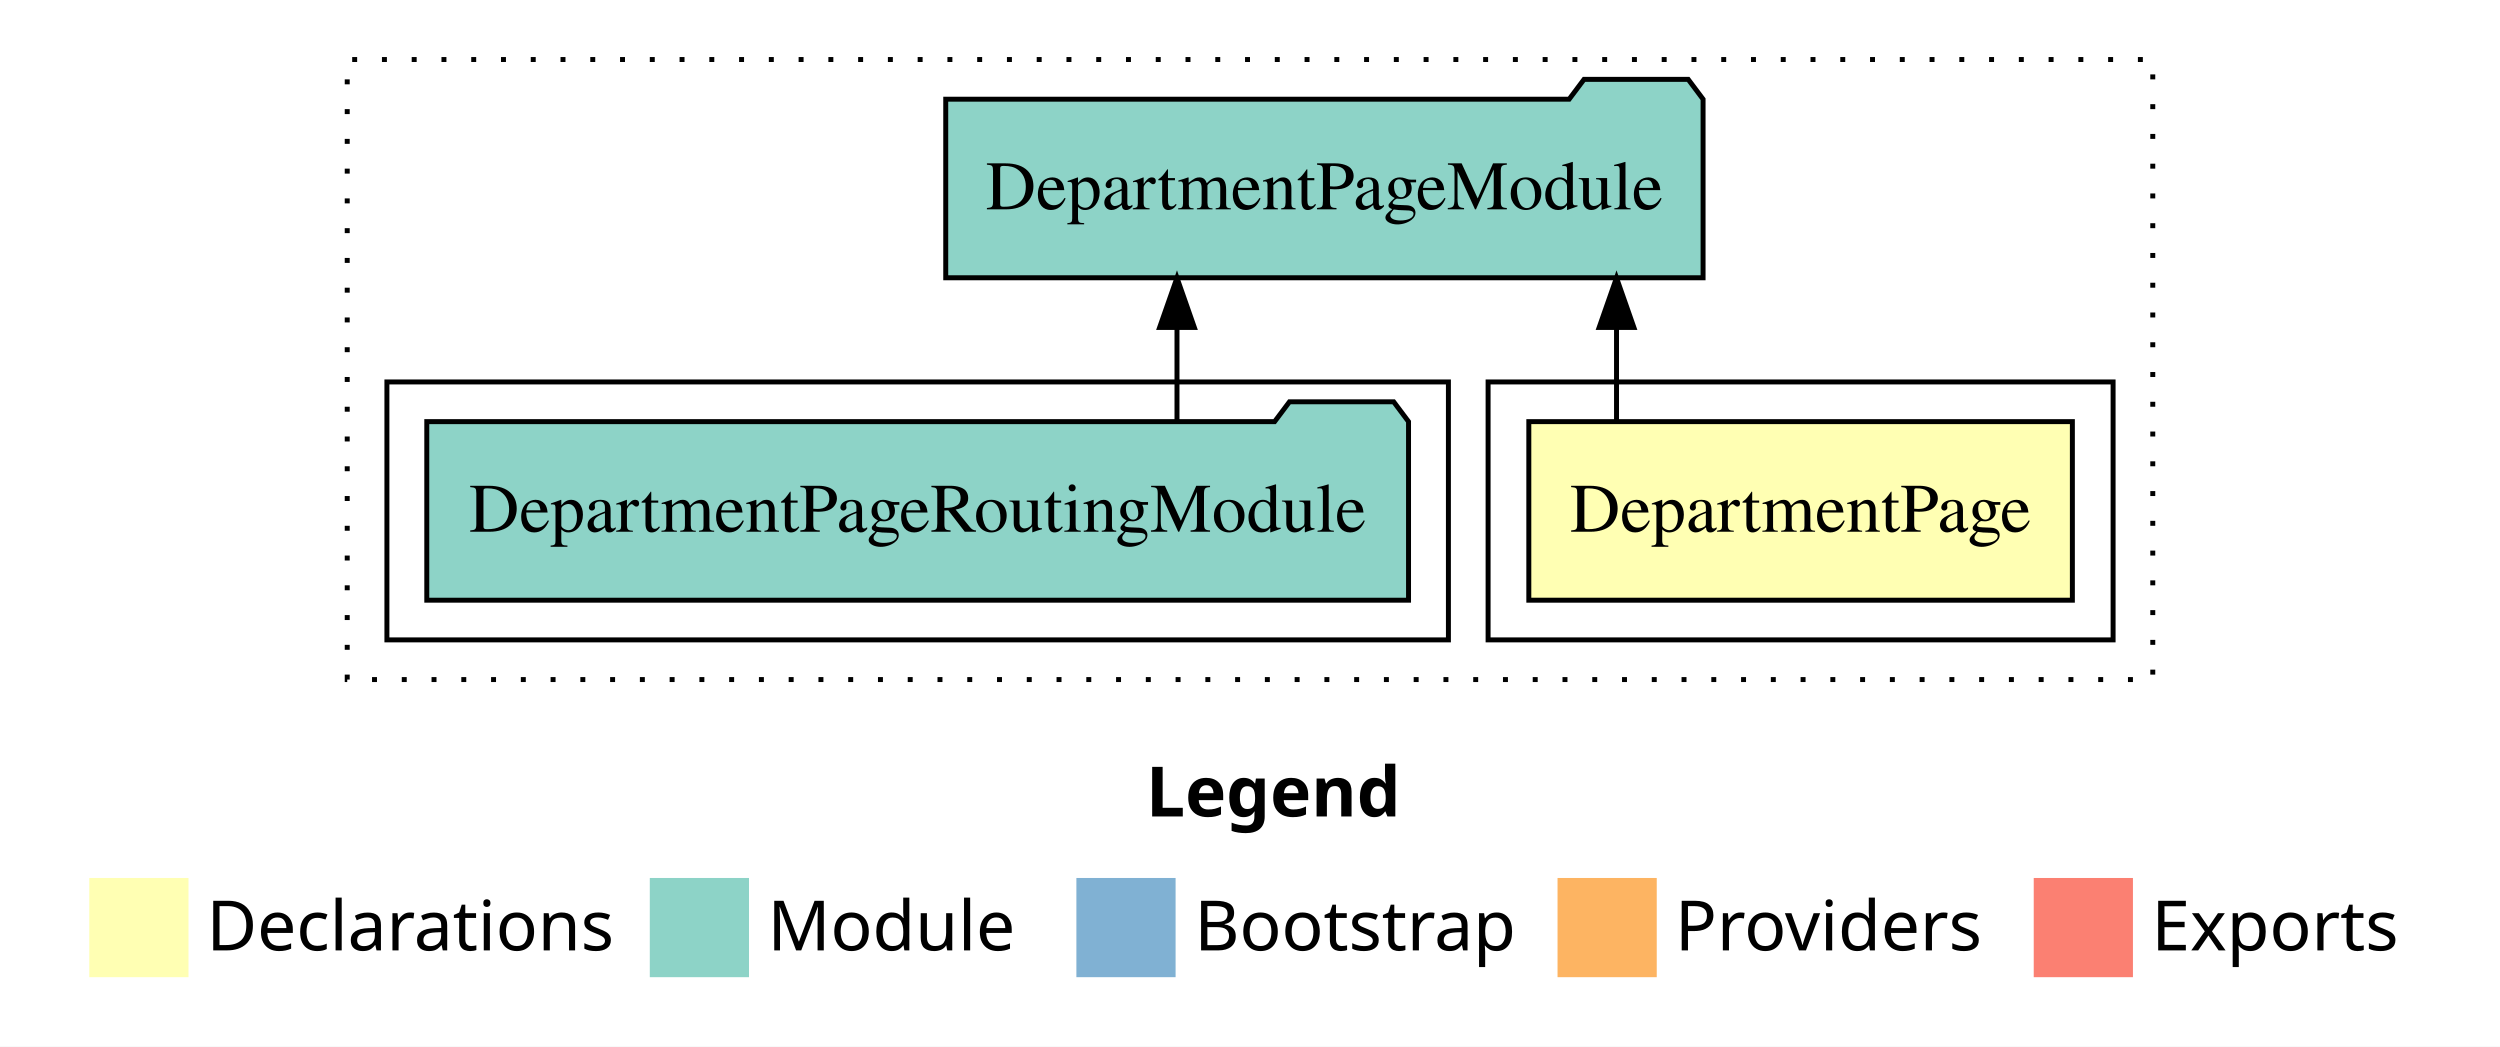
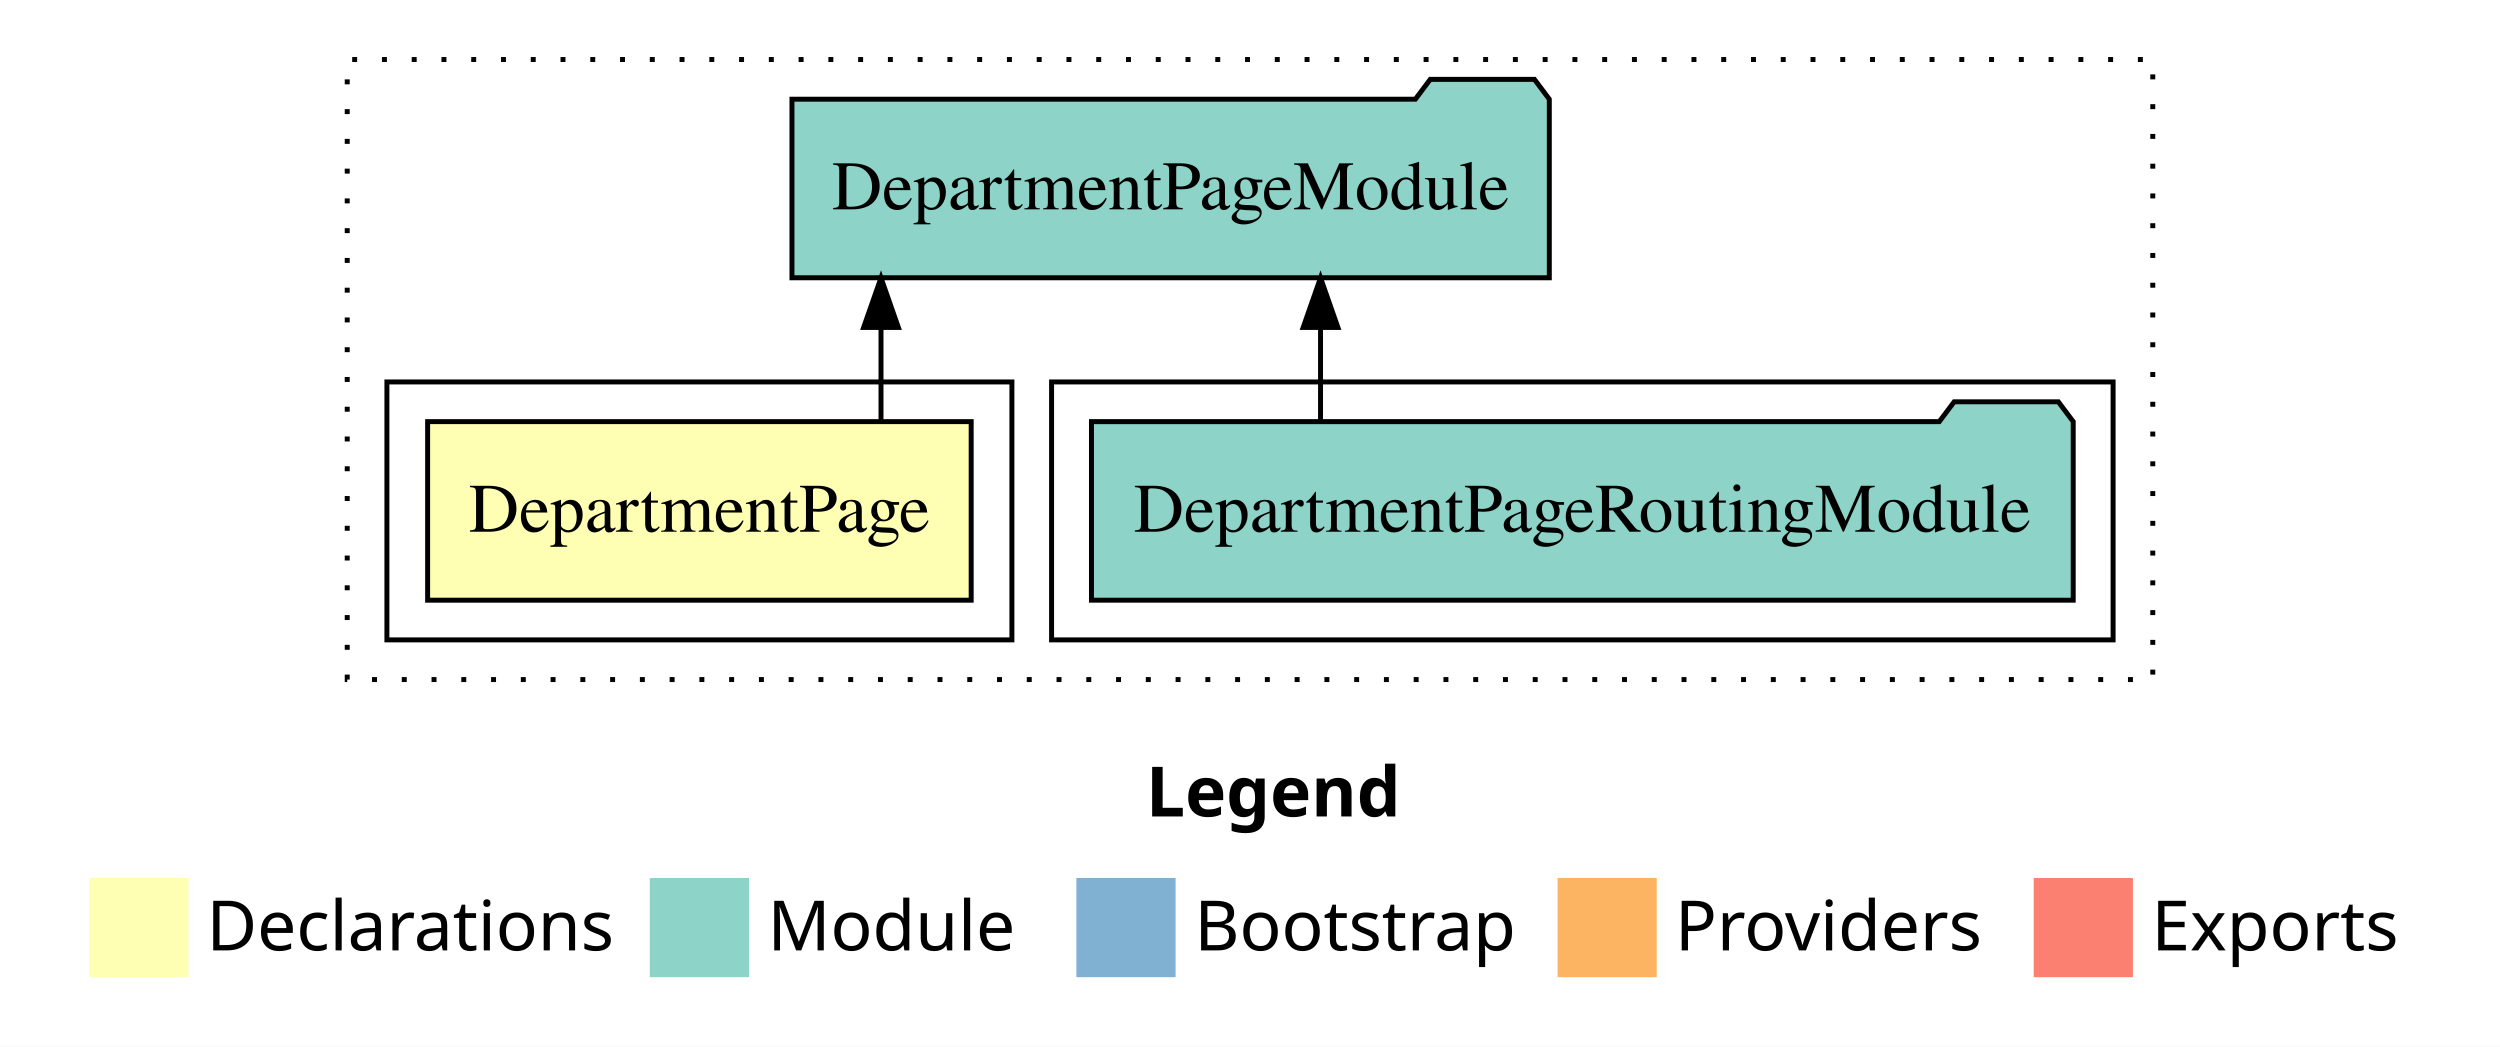
<svg xmlns="http://www.w3.org/2000/svg" width="504pt" height="211pt" viewBox="0.00 0.00 504.00 211.00">
  <g id="graph0" class="graph" transform="scale(1 1) rotate(0) translate(4 207)">
    <polygon fill="white" stroke="transparent" points="-4,4 -4,-207 500,-207 500,4 -4,4" />
    <text text-anchor="start" x="227.01" y="-42.4" font-family="Times-12" font-weight="bold" font-size="14.00">Legend</text>
    <polygon fill="#ffffb3" stroke="transparent" points="14,-10 14,-30 34,-30 34,-10 14,-10" />
    <text text-anchor="start" x="37.63" y="-15.4" font-family="Times-12" font-size="14.00">  Declarations</text>
    <polygon fill="#8dd3c7" stroke="transparent" points="127,-10 127,-30 147,-30 147,-10 127,-10" />
    <text text-anchor="start" x="150.73" y="-15.4" font-family="Times-12" font-size="14.00">  Module</text>
    <polygon fill="#80b1d3" stroke="transparent" points="213,-10 213,-30 233,-30 233,-10 213,-10" />
    <text text-anchor="start" x="236.78" y="-15.4" font-family="Times-12" font-size="14.00">  Bootstrap</text>
    <polygon fill="#fdb462" stroke="transparent" points="310,-10 310,-30 330,-30 330,-10 310,-10" />
    <text text-anchor="start" x="333.67" y="-15.4" font-family="Times-12" font-size="14.00">  Providers</text>
    <polygon fill="#fb8072" stroke="transparent" points="406,-10 406,-30 426,-30 426,-10 406,-10" />
    <text text-anchor="start" x="429.73" y="-15.4" font-family="Times-12" font-size="14.00">  Exports</text>
    <g id="clust1" class="cluster">
      <polygon fill="none" stroke="black" stroke-dasharray="1,5" points="66,-70 66,-195 430,-195 430,-70 66,-70" />
    </g>
+     <g id="clust4" class="cluster">
+       <polygon fill="none" stroke="black" points="208,-78 208,-130 422,-130 422,-78 208,-78" />
+     </g>
    <g id="clust2" class="cluster">
-       <polygon fill="none" stroke="black" points="296,-78 296,-130 422,-130 422,-78 296,-78" />
-     </g>
-     <g id="clust4" class="cluster">
-       <polygon fill="none" stroke="black" points="74,-78 74,-130 288,-130 288,-78 74,-78" />
+       <polygon fill="none" stroke="black" points="74,-78 74,-130 200,-130 200,-78 74,-78" />
    </g>
    <g id="node1" class="node">
-       <polygon fill="#ffffb3" stroke="black" points="413.79,-122 304.21,-122 304.21,-86 413.79,-86 413.79,-122" />
-       <text text-anchor="middle" x="359" y="-99.8" font-family="Times,serif" font-size="14.00">DepartmentPage</text>
+       <polygon fill="#ffffb3" stroke="black" points="191.79,-122 82.21,-122 82.21,-86 191.79,-86 191.79,-122" />
+       <text text-anchor="middle" x="137" y="-99.8" font-family="Times,serif" font-size="14.00">DepartmentPage</text>
    </g>
    <g id="node2" class="node">
-       <polygon fill="#8dd3c7" stroke="black" points="339.34,-187 336.34,-191 315.34,-191 312.34,-187 186.66,-187 186.66,-151 339.34,-151 339.34,-187" />
-       <text text-anchor="middle" x="263" y="-164.8" font-family="Times,serif" font-size="14.00">DepartmentPageModule</text>
+       <polygon fill="#8dd3c7" stroke="black" points="308.34,-187 305.34,-191 284.34,-191 281.34,-187 155.66,-187 155.66,-151 308.34,-151 308.34,-187" />
+       <text text-anchor="middle" x="232" y="-164.8" font-family="Times,serif" font-size="14.00">DepartmentPageModule</text>
    </g>
    <g id="edge1" class="edge">
-       <path fill="none" stroke="black" d="M321.89,-122.11C321.89,-122.11 321.89,-140.99 321.89,-140.99" />
-       <polygon fill="black" stroke="black" points="318.39,-140.99 321.89,-150.99 325.39,-140.99 318.39,-140.99" />
+       <path fill="none" stroke="black" d="M173.61,-122.11C173.61,-122.11 173.61,-140.99 173.61,-140.99" />
+       <polygon fill="black" stroke="black" points="170.11,-140.99 173.61,-150.99 177.11,-140.99 170.11,-140.99" />
    </g>
    <g id="node3" class="node">
-       <polygon fill="#8dd3c7" stroke="black" points="279.96,-122 276.96,-126 255.96,-126 252.96,-122 82.04,-122 82.04,-86 279.96,-86 279.96,-122" />
-       <text text-anchor="middle" x="181" y="-99.8" font-family="Times,serif" font-size="14.00">DepartmentPageRoutingModule</text>
+       <polygon fill="#8dd3c7" stroke="black" points="413.96,-122 410.96,-126 389.96,-126 386.96,-122 216.04,-122 216.04,-86 413.96,-86 413.96,-122" />
+       <text text-anchor="middle" x="315" y="-99.8" font-family="Times,serif" font-size="14.00">DepartmentPageRoutingModule</text>
    </g>
    <g id="edge2" class="edge">
-       <path fill="none" stroke="black" d="M233.28,-122.11C233.28,-122.11 233.28,-140.99 233.28,-140.99" />
-       <polygon fill="black" stroke="black" points="229.78,-140.99 233.28,-150.99 236.78,-140.99 229.78,-140.99" />
+       <path fill="none" stroke="black" d="M262.22,-122.11C262.22,-122.11 262.22,-140.99 262.22,-140.99" />
+       <polygon fill="black" stroke="black" points="258.72,-140.99 262.22,-150.99 265.72,-140.99 258.72,-140.99" />
    </g>
  </g>
</svg>
